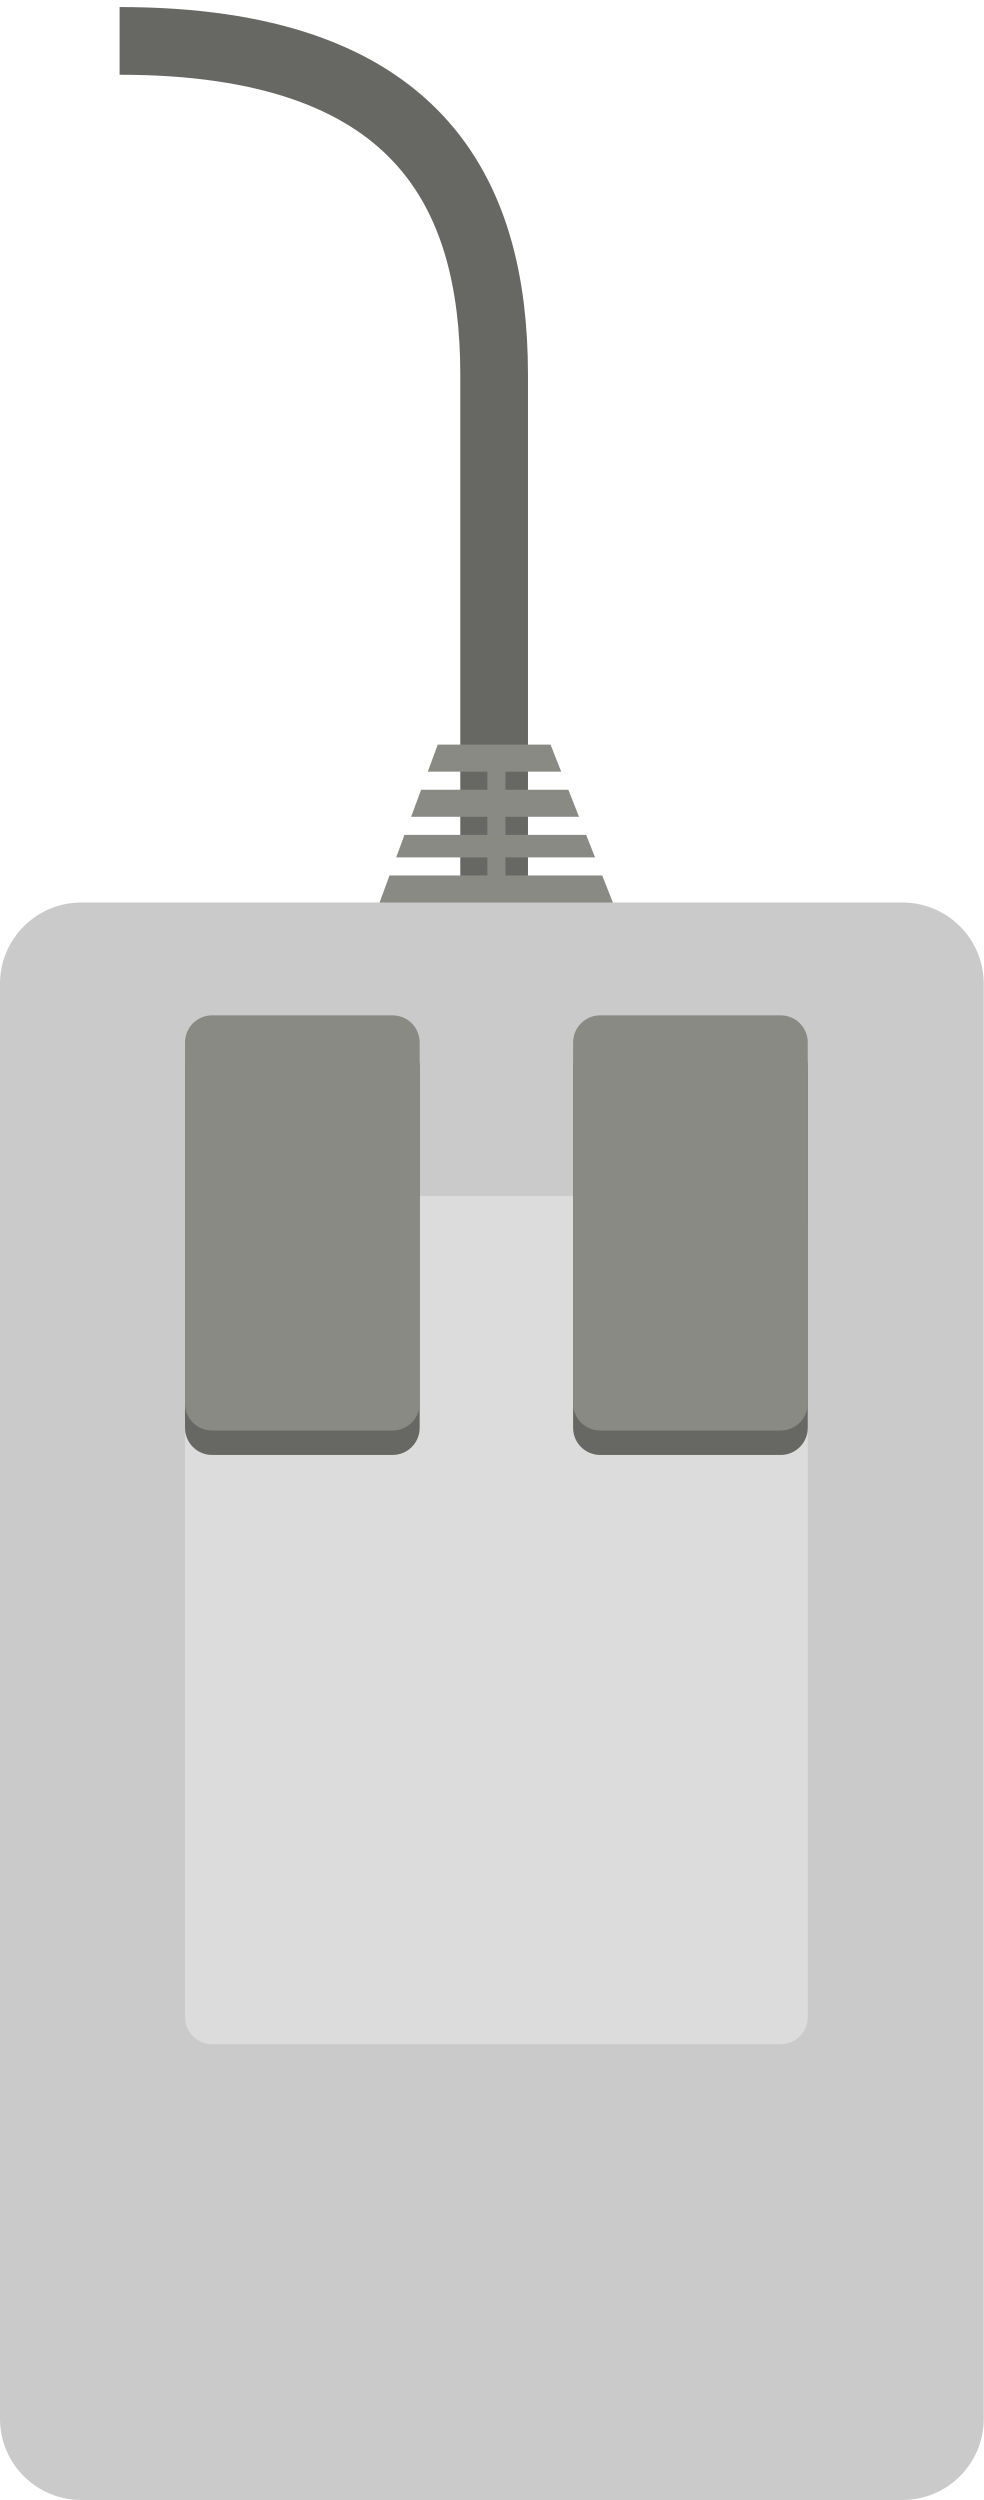
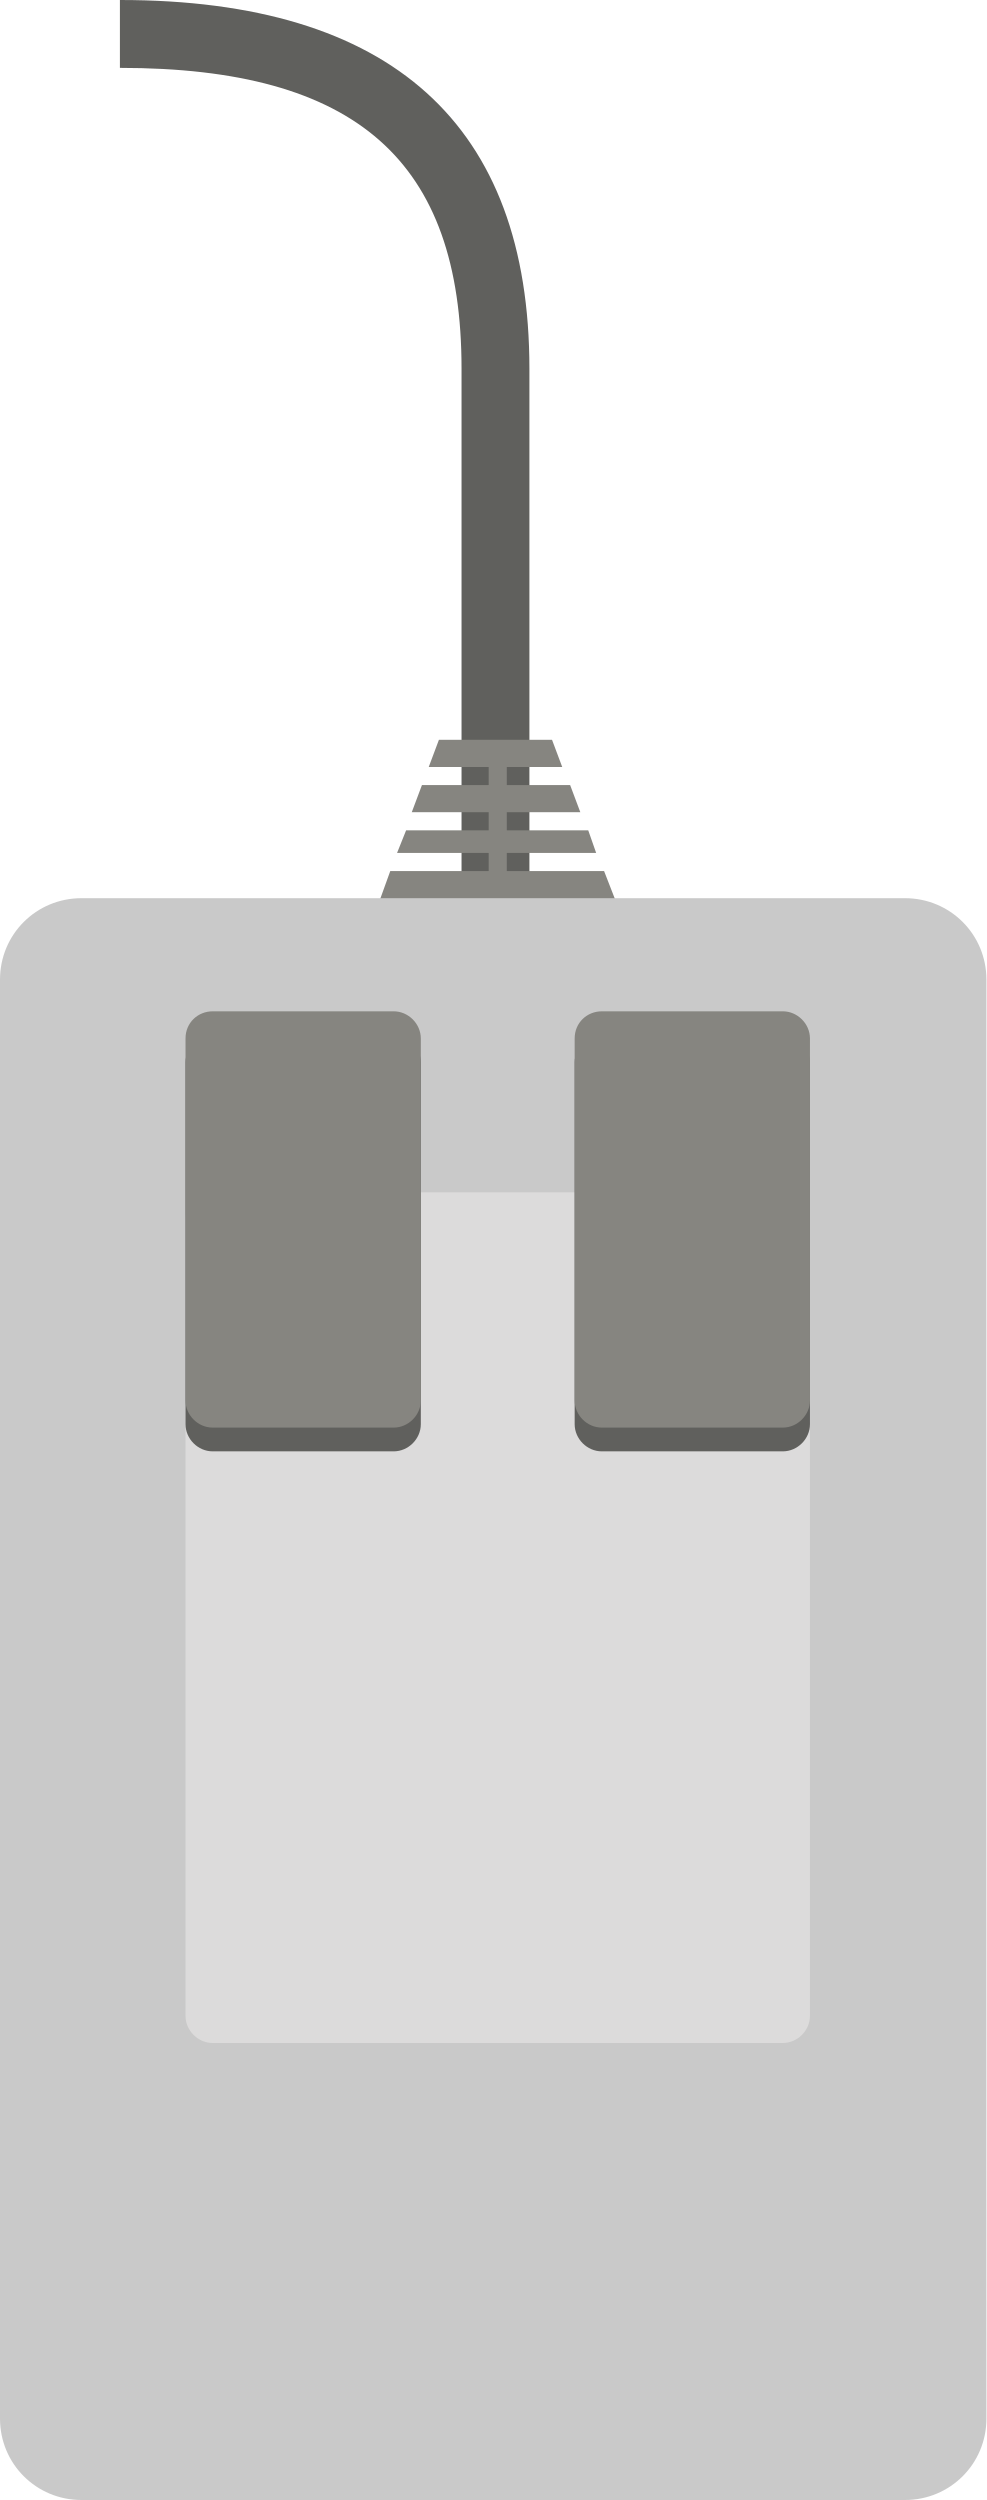
- <svg xmlns="http://www.w3.org/2000/svg" version="1.1" id="svg5947" viewBox="0 0 109 277" height="277" width="109">
-   <defs id="defs5949">
-     <clipPath id="clipPath950" clipPathUnits="userSpaceOnUse">
-       <path id="path952" d="M 0,542 612,542 612,0 0,0 0,542 Z" />
-     </clipPath>
-   </defs>
-   <g transform="translate(0,-775.3622)" id="layer1">
-     <g id="g946" transform="matrix(1.25,0,0,-1.25,-19.60637,1059.446)">
-       <g clip-path="url(#clipPath950)" id="g948">
-         <g transform="translate(59.4851,144.0417)" id="g954">
-           <path id="path956" style="fill:none;stroke:#676764;stroke-width:6;stroke-linecap:butt;stroke-linejoin:miter;stroke-miterlimit:10;stroke-dasharray:none;stroke-opacity:1" d="M 0,0 0,50 C 0,66.4 -6.917,79.6 -33.2,79.6" />
-         </g>
-         <g transform="translate(69.0641,149.6667)" id="g958">
-           <path id="path960" style="fill:#8a8a85;fill-opacity:1;fill-rule:evenodd;stroke:none" d="m 0,0 -8.579,0 0,1.6 7.947,0 -0.789,2 -7.158,0 0,1.6 6.526,0 -0.947,2.4 -5.579,0 0,1.6 4.947,0 -0.947,2.4 -10,0 -0.884,-2.4 5.284,0 0,-1.6 -5.874,0 -0.884,-2.4 6.758,0 0,-1.6 -7.347,0 -0.737,-2 8.084,0 0,-1.6 -8.674,0 -1.326,-3.6 21.6,0 L 0,0 Z" />
-         </g>
-         <g transform="translate(22.8851,147.2667)" id="g962">
-           <path id="path964" style="fill:#cbcacb;fill-opacity:1;fill-rule:evenodd;stroke:none" d="M 0,0 72.8,0 C 76.776,0 80,-3.224 80,-7.2 l 0,-127.2 c 0,-3.976 -3.224,-7.2 -7.2,-7.2 l -72.8,0 c -3.976,0 -7.2,3.224 -7.2,7.2 l 0,127.2 C -7.2,-3.224 -3.976,0 0,0" />
-         </g>
-         <g transform="translate(34.4851,121.2667)" id="g966">
-           <path id="path968" style="fill:#dddcdc;fill-opacity:1;fill-rule:evenodd;stroke:none" d="m 0,0 50.4,0 c 1.326,0 2.4,-1.074 2.4,-2.4 l 0,-70.4 c 0,-1.325 -1.074,-2.4 -2.4,-2.4 l -50.4,0 c -1.326,0 -2.4,1.075 -2.4,2.4 l 0,70.4 C -2.4,-1.074 -1.326,0 0,0" />
-         </g>
-         <g transform="translate(34.4851,135.1)" id="g970">
-           <path id="path972" style="fill:#676764;fill-opacity:1;fill-rule:evenodd;stroke:none" d="m 0,0 16,0 c 1.326,0 2.4,-1.074 2.4,-2.4 l 0,-32 c 0,-1.325 -1.074,-2.4 -2.4,-2.4 l -16,0 c -1.326,0 -2.4,1.075 -2.4,2.4 l 0,32 C -2.4,-1.074 -1.326,0 0,0" />
-         </g>
-         <g transform="translate(34.4851,137.2667)" id="g974">
-           <path id="path976" style="fill:#8a8a85;fill-opacity:1;fill-rule:evenodd;stroke:none" d="m 0,0 16,0 c 1.326,0 2.4,-1.074 2.4,-2.4 l 0,-32 c 0,-1.325 -1.074,-2.4 -2.4,-2.4 l -16,0 c -1.326,0 -2.4,1.075 -2.4,2.4 l 0,32 C -2.4,-1.074 -1.326,0 0,0" />
-         </g>
-         <g transform="translate(68.8851,135.1)" id="g978">
-           <path id="path980" style="fill:#676764;fill-opacity:1;fill-rule:evenodd;stroke:none" d="m 0,0 16,0 c 1.326,0 2.4,-1.074 2.4,-2.4 l 0,-32 c 0,-1.325 -1.074,-2.4 -2.4,-2.4 l -16,0 c -1.326,0 -2.4,1.075 -2.4,2.4 l 0,32 C -2.4,-1.074 -1.326,0 0,0" />
-         </g>
-         <g transform="translate(68.8851,137.2667)" id="g982">
-           <path id="path984" style="fill:#8a8a85;fill-opacity:1;fill-rule:evenodd;stroke:none" d="m 0,0 16,0 c 1.326,0 2.4,-1.074 2.4,-2.4 l 0,-32 c 0,-1.325 -1.074,-2.4 -2.4,-2.4 l -16,0 c -1.326,0 -2.4,1.075 -2.4,2.4 l 0,32 C -2.4,-1.074 -1.326,0 0,0" />
-         </g>
-       </g>
+ <svg xmlns="http://www.w3.org/2000/svg" version="1.1" baseProfile="tiny" id="Layer_1" x="0px" y="0px" viewBox="-261 285 87.2 221" xml:space="preserve">
+   <g id="XMLID_2_">
+     <g id="XMLID_698_">
+       <path fill="#60605D" d="M-214.2,367.6h-6v-50c0-18.4-9.3-26.6-30.2-26.6v-6c24,0,36.2,11,36.2,32.6V367.6z" />
+     </g>
+     <polygon id="XMLID_697_" fill="#868580" points="-207.6,362 -216.2,362 -216.2,360.4 -208.3,360.4 -209,358.4 -216.2,358.4    -216.2,356.8 -209.7,356.8 -210.6,354.4 -216.2,354.4 -216.2,352.8 -211.3,352.8 -212.2,350.4 -222.2,350.4 -223.1,352.8    -217.8,352.8 -217.8,354.4 -223.7,354.4 -224.6,356.8 -217.8,356.8 -217.8,358.4 -225.1,358.4 -225.9,360.4 -217.8,360.4    -217.8,362 -226.5,362 -227.8,365.6 -206.2,365.6  " />
+     <path id="XMLID_695_" fill="#C9C9C9" d="M-253.8,364.4h72.8c4,0,7.2,3.2,7.2,7.2v127.2c0,4-3.2,7.2-7.2,7.2h-72.8   c-4,0-7.2-3.2-7.2-7.2V371.6C-261,367.6-257.8,364.4-253.8,364.4z" />
+     <path id="XMLID_693_" fill="#DCDBDB" d="M-242.2,390.4h50.4c1.3,0,2.4,1.1,2.4,2.4v70.4c0,1.3-1.1,2.4-2.4,2.4h-50.4   c-1.3,0-2.4-1.1-2.4-2.4v-70.4C-244.6,391.4-243.5,390.4-242.2,390.4z" />
+     <g id="XMLID_688_">
+       <path id="XMLID_691_" fill="#60605D" d="M-242.2,376.5h16c1.3,0,2.4,1.1,2.4,2.4v32c0,1.3-1.1,2.4-2.4,2.4h-16    c-1.3,0-2.4-1.1-2.4-2.4v-32C-244.6,377.6-243.5,376.5-242.2,376.5z" />
+       <path id="XMLID_689_" fill="#868580" d="M-242.2,374.4h16c1.3,0,2.4,1.1,2.4,2.4v32c0,1.3-1.1,2.4-2.4,2.4h-16    c-1.3,0-2.4-1.1-2.4-2.4v-32C-244.6,375.4-243.5,374.4-242.2,374.4z" />
+     </g>
+     <g id="XMLID_683_">
+       <path id="XMLID_686_" fill="#60605D" d="M-207.8,376.5h16c1.3,0,2.4,1.1,2.4,2.4v32c0,1.3-1.1,2.4-2.4,2.4h-16    c-1.3,0-2.4-1.1-2.4-2.4v-32C-210.2,377.6-209.1,376.5-207.8,376.5z" />
+       <path id="XMLID_684_" fill="#868580" d="M-207.8,374.4h16c1.3,0,2.4,1.1,2.4,2.4v32c0,1.3-1.1,2.4-2.4,2.4h-16    c-1.3,0-2.4-1.1-2.4-2.4v-32C-210.2,375.4-209.1,374.4-207.8,374.4z" />
    </g>
  </g>
</svg>
